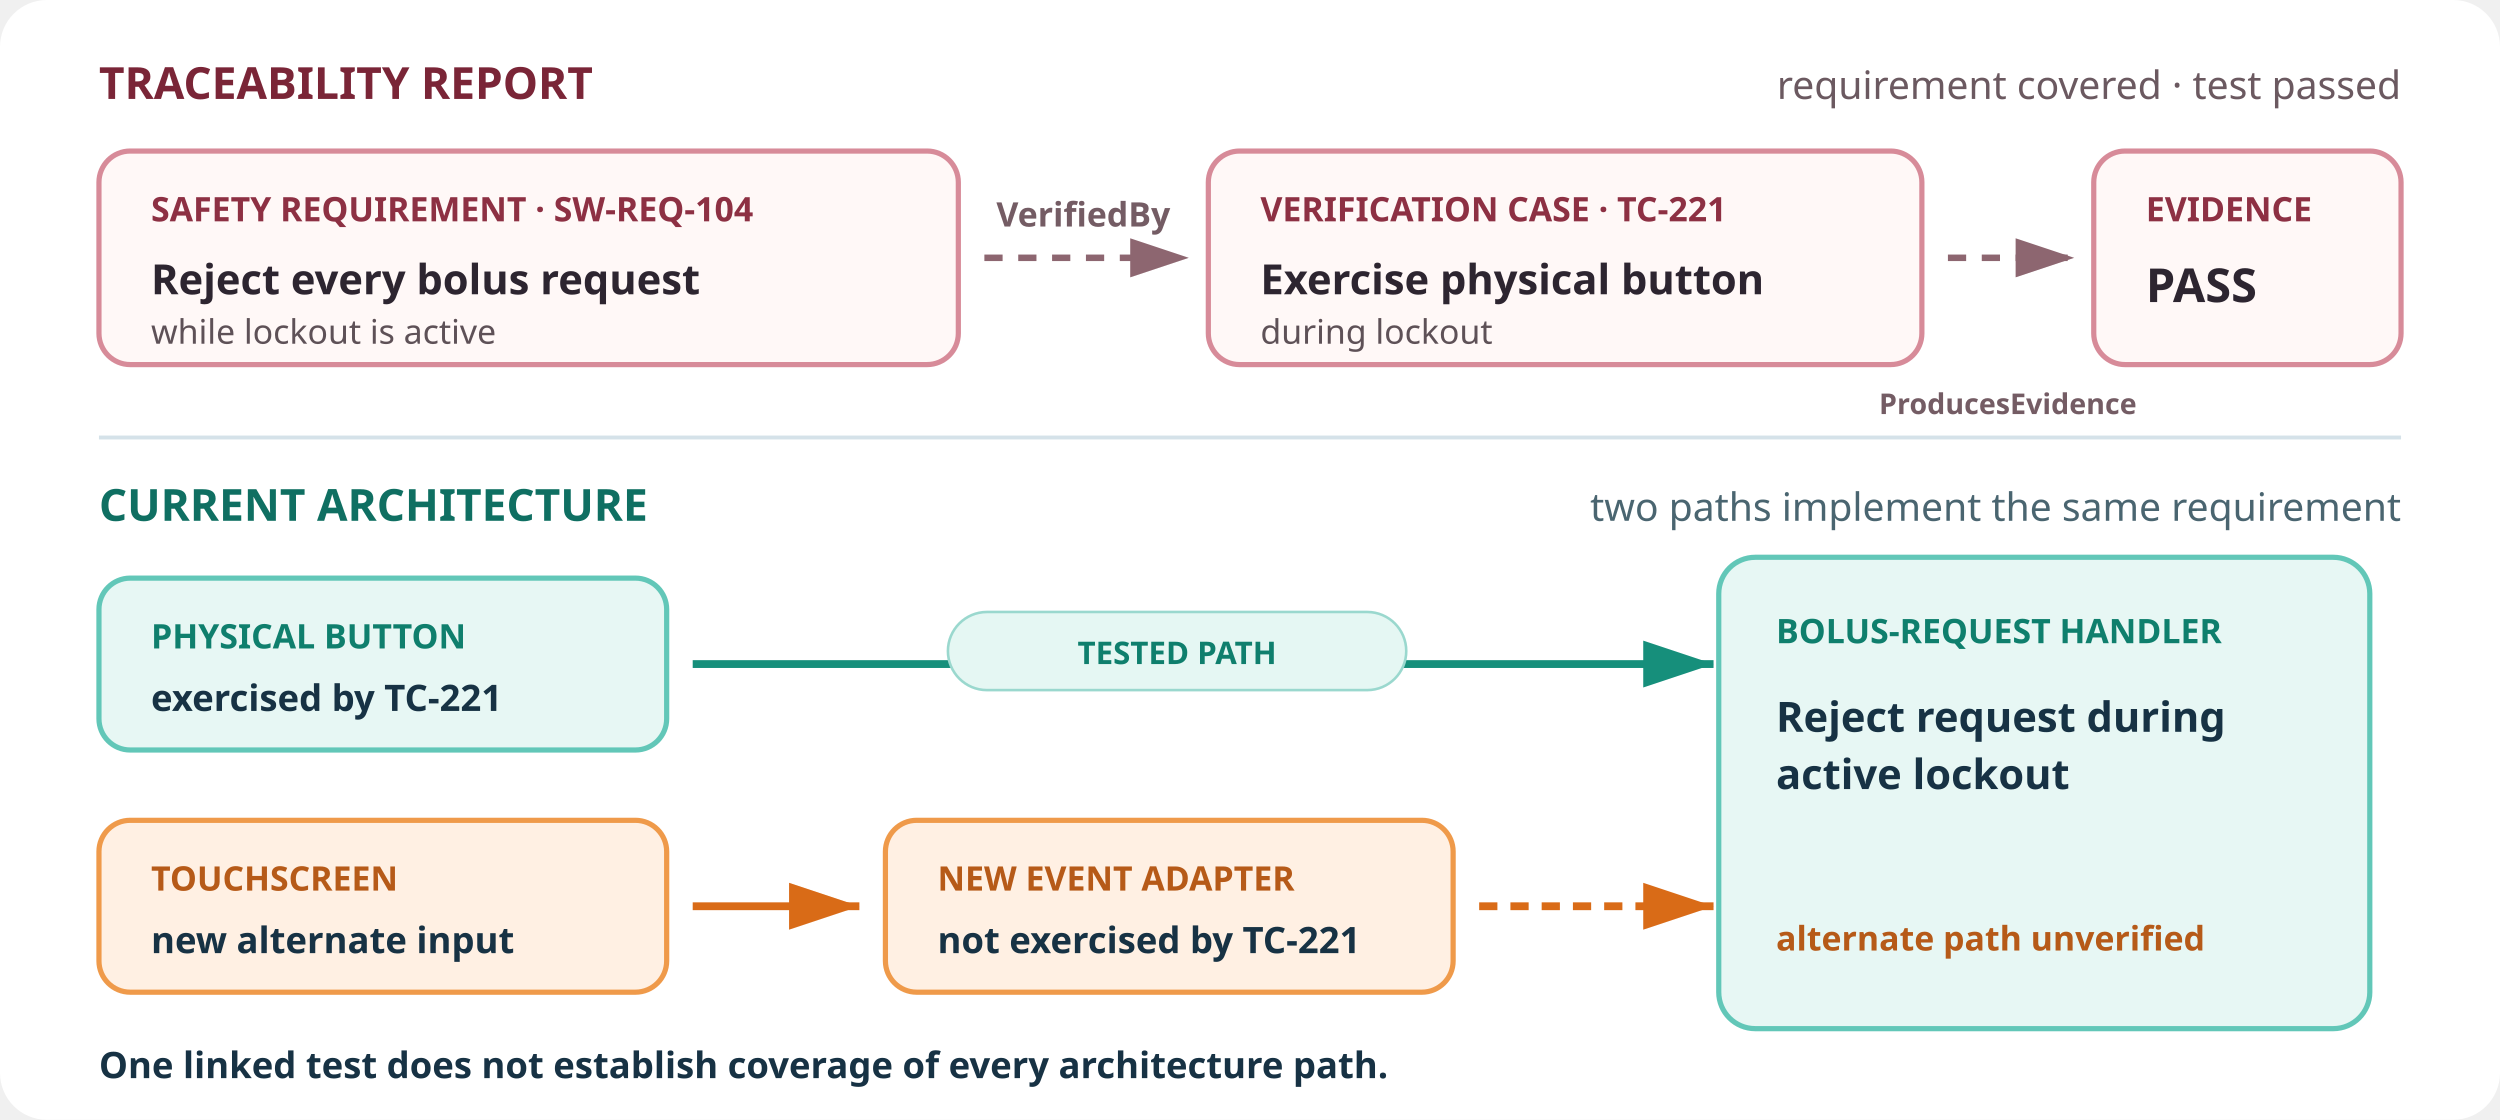
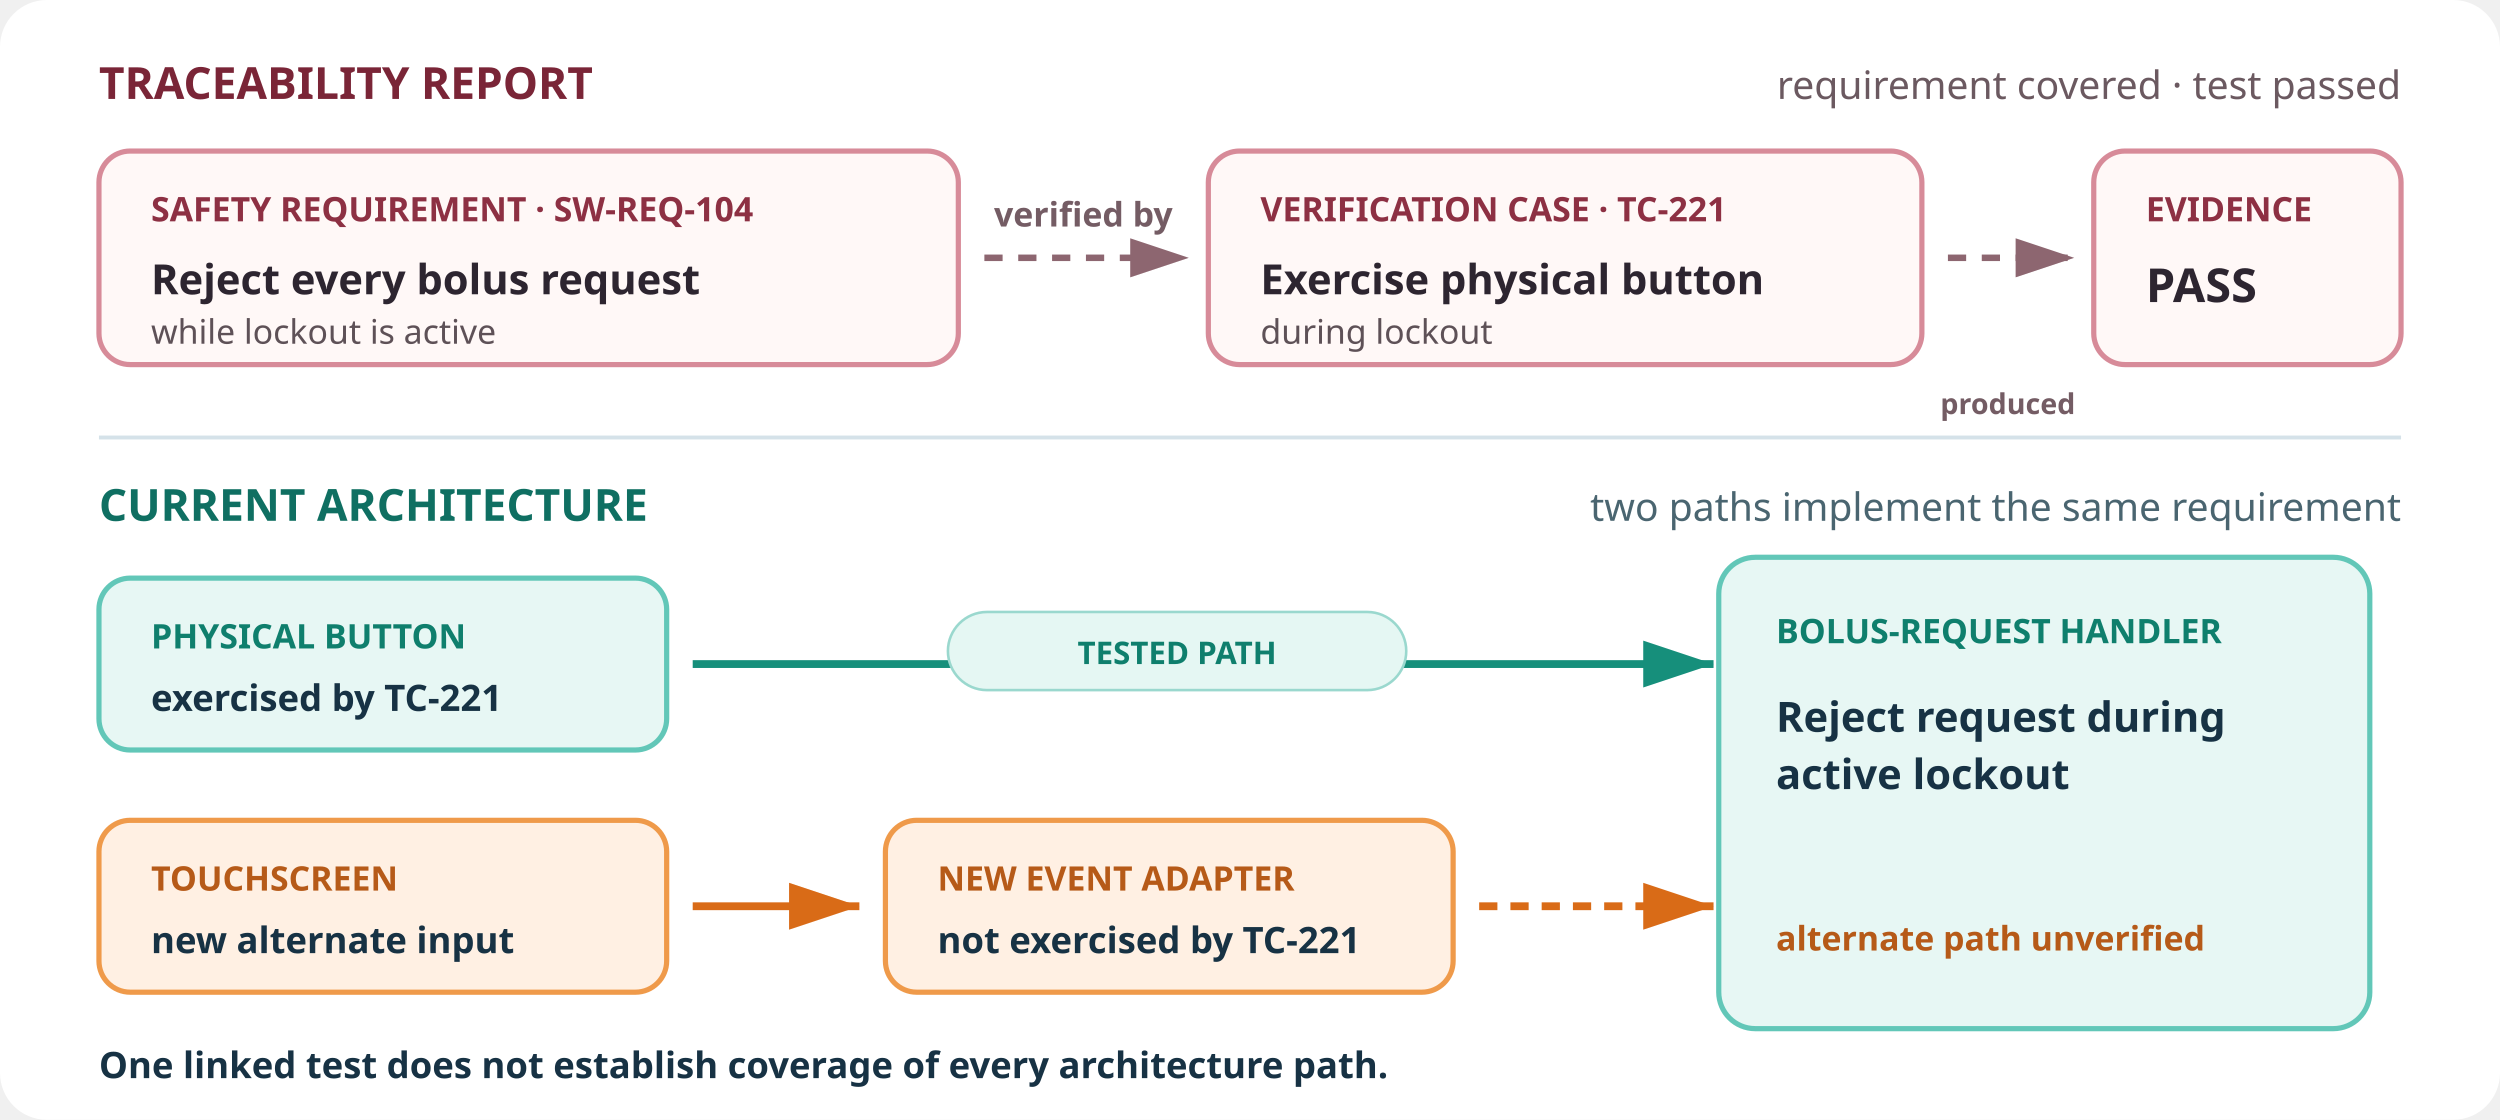
<svg xmlns="http://www.w3.org/2000/svg" viewBox="0 0 960 430" role="img" aria-labelledby="title desc">
  <defs>
    <marker id="arrow-trace" markerWidth="10" markerHeight="10" refX="8" refY="3" orient="auto" markerUnits="strokeWidth">
      <path d="M0,0 L0,6 L9,3 z" fill="#8d6670" />
    </marker>
    <marker id="arrow-model" markerWidth="10" markerHeight="10" refX="9" refY="3" orient="auto" markerUnits="strokeWidth">
      <path d="M0,0 L0,6 L9,3 z" fill="#168f7b" />
    </marker>
    <marker id="arrow-gap" markerWidth="10" markerHeight="10" refX="9" refY="3" orient="auto" markerUnits="strokeWidth">
      <path d="M0,0 L0,6 L9,3 z" fill="#d96b17" />
    </marker>
  </defs>
  <rect width="960" height="430" rx="18" fill="#fff" />
  <g font-family="system-ui, sans-serif">
    <text x="38" y="38" font-size="17" font-weight="700" fill="#7a2537">TRACEABILITY REPORT</text>
    <text x="922" y="38" text-anchor="end" font-size="15" fill="#6b5960">requirement covered · test passed</text>
    <rect x="38" y="58" width="330" height="82" rx="12" fill="#fff8f7" stroke="#d78b99" stroke-width="2" />
    <text x="58" y="85" font-size="13" font-weight="700" fill="#8d3043">SAFETY REQUIREMENT · SW-REQ-104</text>
    <text x="58" y="113" font-size="16" font-weight="650" fill="#2d2530">Reject every bolus request</text>
    <text x="58" y="132" font-size="13" fill="#5e5157">while lockout is active</text>
    <path d="M378 99 H454" stroke="#8d6670" stroke-width="2.5" stroke-dasharray="7 6" marker-end="url(#arrow-trace)" />
-     <text x="416" y="87" text-anchor="middle" font-size="13" font-weight="700" fill="#745c64">VerifiedBy</text>
+     <text x="416" y="87" text-anchor="middle" font-size="13" font-weight="700" fill="#745c64">verified by</text>
    <rect x="464" y="58" width="274" height="82" rx="12" fill="#fff8f7" stroke="#d78b99" stroke-width="2" />
    <text x="484" y="85" font-size="13" font-weight="700" fill="#8d3043">VERIFICATION CASE · TC-221</text>
    <text x="484" y="113" font-size="16" font-weight="650" fill="#2d2530">Exercise physical button</text>
    <text x="484" y="132" font-size="13" fill="#5e5157">during lockout</text>
    <path d="M748 99 H794" stroke="#8d6670" stroke-width="2.5" stroke-dasharray="7 6" marker-end="url(#arrow-trace)" />
-     <text x="771" y="159" text-anchor="middle" font-size="11" font-weight="700" fill="#745c64">ProducesEvidence</text>
+     <text x="771" y="159" text-anchor="middle" font-size="11" font-weight="700" fill="#745c64">produced</text>
    <rect x="804" y="58" width="118" height="82" rx="12" fill="#fff8f7" stroke="#d78b99" stroke-width="2" />
    <text x="824" y="85" font-size="13" font-weight="700" fill="#8d3043">EVIDENCE</text>
    <text x="824" y="116" font-size="18" font-weight="700" fill="#2d2530">PASS</text>
    <line x1="38" y1="168" x2="922" y2="168" stroke="#d5e2e9" stroke-width="1.5" />
    <text x="38" y="200" font-size="17" font-weight="700" fill="#0f6f62">CURRENT ARCHITECTURE</text>
    <text x="922" y="200" text-anchor="end" font-size="15" fill="#4a6570">two paths implement the same requirement</text>
    <rect x="38" y="222" width="218" height="66" rx="12" fill="#e7f7f4" stroke="#62c7b8" stroke-width="2" />
    <text x="58" y="249" font-size="13" font-weight="700" fill="#0f7f6d">PHYSICAL BUTTON</text>
    <text x="58" y="273" font-size="14" font-weight="650" fill="#173244">exercised by TC-221</text>
    <path d="M266 255 H658" stroke="#168f7b" stroke-width="3" marker-end="url(#arrow-model)" />
    <rect x="364" y="235" width="176" height="30" rx="15" fill="#e5f7f3" stroke="#9ad8ce" />
    <text x="452" y="255" text-anchor="middle" font-size="12" font-weight="700" fill="#0f7f6d">TESTED PATH</text>
    <rect x="38" y="315" width="218" height="66" rx="12" fill="#fff0e3" stroke="#ef9a4a" stroke-width="2" />
    <text x="58" y="342" font-size="13" font-weight="700" fill="#b65a18">TOUCHSCREEN</text>
    <text x="58" y="366" font-size="14" font-weight="650" fill="#173244">new alternate input</text>
    <path d="M266 348 H330" stroke="#d96b17" stroke-width="3" marker-end="url(#arrow-gap)" />
    <rect x="340" y="315" width="218" height="66" rx="12" fill="#fff0e3" stroke="#ef9a4a" stroke-width="2" />
    <text x="360" y="342" font-size="13" font-weight="700" fill="#b65a18">NEW EVENT ADAPTER</text>
    <text x="360" y="366" font-size="14" font-weight="650" fill="#173244">not exercised by TC-221</text>
    <path d="M568 348 H658" fill="none" stroke="#d96b17" stroke-width="3" stroke-dasharray="7 5" marker-end="url(#arrow-gap)" />
    <rect x="660" y="214" width="250" height="181" rx="14" fill="#e7f7f4" stroke="#62c7b8" stroke-width="2" />
    <text x="682" y="247" font-size="13" font-weight="700" fill="#0f7f6d">BOLUS-REQUEST HANDLER</text>
    <text x="682" y="281" font-size="16" font-weight="650" fill="#173244">Reject request during</text>
    <text x="682" y="303" font-size="16" font-weight="650" fill="#173244">active lockout</text>
    <text x="682" y="365" font-size="13" font-weight="700" fill="#b65a18">alternate path unverified</text>
    <text x="38" y="414" font-size="14" font-weight="650" fill="#173244">One linked test does not establish coverage of every architecture path.</text>
  </g>
</svg>
